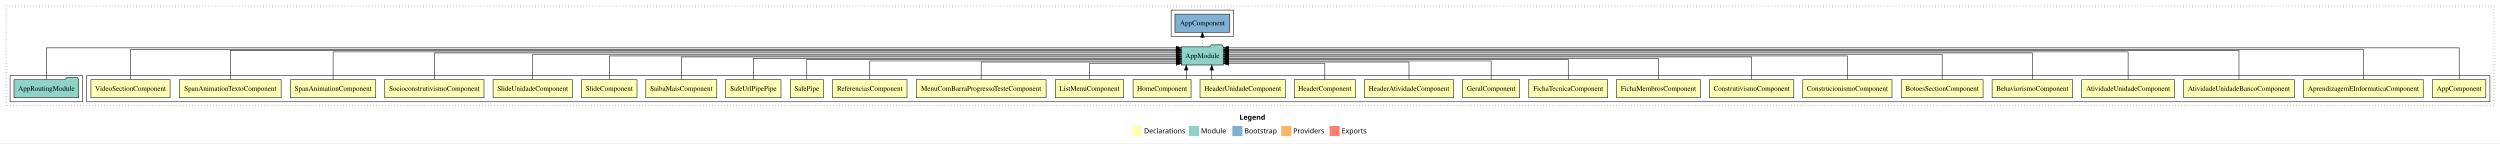
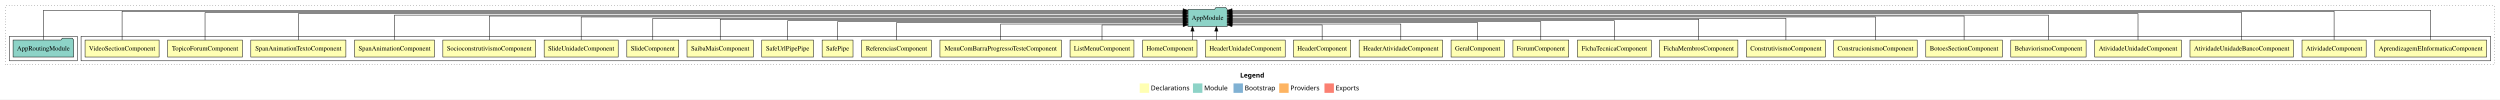
- <svg xmlns="http://www.w3.org/2000/svg" width="4961pt" height="284pt" viewBox="0.00 0.00 4961.00 284.00">
-   <g id="graph0" class="graph" transform="scale(1 1) rotate(0) translate(4 280)">
-     <polygon fill="white" stroke="transparent" points="-4,4 -4,-280 4957,-280 4957,4 -4,4" />
-     <text text-anchor="start" x="2455.51" y="-42.4" font-family="Times-12" font-weight="bold" font-size="14.00">Legend</text>
-     <polygon fill="#ffffb3" stroke="transparent" points="2242.5,-10 2242.5,-30 2262.5,-30 2262.5,-10 2242.5,-10" />
-     <text text-anchor="start" x="2266.13" y="-15.4" font-family="Times-12" font-size="14.00">  Declarations</text>
-     <polygon fill="#8dd3c7" stroke="transparent" points="2355.5,-10 2355.5,-30 2375.5,-30 2375.5,-10 2355.5,-10" />
-     <text text-anchor="start" x="2379.23" y="-15.4" font-family="Times-12" font-size="14.00">  Module</text>
-     <polygon fill="#80b1d3" stroke="transparent" points="2441.5,-10 2441.5,-30 2461.5,-30 2461.5,-10 2441.5,-10" />
-     <text text-anchor="start" x="2465.28" y="-15.4" font-family="Times-12" font-size="14.00">  Bootstrap</text>
-     <polygon fill="#fdb462" stroke="transparent" points="2538.5,-10 2538.5,-30 2558.5,-30 2558.5,-10 2538.5,-10" />
-     <text text-anchor="start" x="2562.17" y="-15.4" font-family="Times-12" font-size="14.00">  Providers</text>
-     <polygon fill="#fb8072" stroke="transparent" points="2634.5,-10 2634.5,-30 2654.5,-30 2654.5,-10 2634.5,-10" />
-     <text text-anchor="start" x="2658.23" y="-15.4" font-family="Times-12" font-size="14.00">  Exports</text>
+ <svg xmlns="http://www.w3.org/2000/svg" width="5304pt" height="211pt" viewBox="0.00 0.00 5304.00 211.00">
+   <g id="graph0" class="graph" transform="scale(1 1) rotate(0) translate(4 207)">
+     <polygon fill="white" stroke="transparent" points="-4,4 -4,-207 5300,-207 5300,4 -4,4" />
+     <text text-anchor="start" x="2627.01" y="-42.4" font-family="Times-12" font-weight="bold" font-size="14.00">Legend</text>
+     <polygon fill="#ffffb3" stroke="transparent" points="2414,-10 2414,-30 2434,-30 2434,-10 2414,-10" />
+     <text text-anchor="start" x="2437.63" y="-15.4" font-family="Times-12" font-size="14.00">  Declarations</text>
+     <polygon fill="#8dd3c7" stroke="transparent" points="2527,-10 2527,-30 2547,-30 2547,-10 2527,-10" />
+     <text text-anchor="start" x="2550.73" y="-15.4" font-family="Times-12" font-size="14.00">  Module</text>
+     <polygon fill="#80b1d3" stroke="transparent" points="2613,-10 2613,-30 2633,-30 2633,-10 2613,-10" />
+     <text text-anchor="start" x="2636.78" y="-15.4" font-family="Times-12" font-size="14.00">  Bootstrap</text>
+     <polygon fill="#fdb462" stroke="transparent" points="2710,-10 2710,-30 2730,-30 2730,-10 2710,-10" />
+     <text text-anchor="start" x="2733.67" y="-15.4" font-family="Times-12" font-size="14.00">  Providers</text>
+     <polygon fill="#fb8072" stroke="transparent" points="2806,-10 2806,-30 2826,-30 2826,-10 2806,-10" />
+     <text text-anchor="start" x="2829.73" y="-15.4" font-family="Times-12" font-size="14.00">  Exports</text>
    <g id="clust1" class="cluster">
-       <polygon fill="none" stroke="black" stroke-dasharray="1,5" points="8,-70 8,-268 4945,-268 4945,-70 8,-70" />
+       <polygon fill="none" stroke="black" stroke-dasharray="1,5" points="8,-70 8,-195 5288,-195 5288,-70 8,-70" />
    </g>
    <g id="clust2" class="cluster">
-       <polygon fill="none" stroke="black" points="168,-78 168,-130 4937,-130 4937,-78 168,-78" />
-     </g>
-     <g id="clust30" class="cluster">
+       <polygon fill="none" stroke="black" points="168,-78 168,-130 5280,-130 5280,-78 168,-78" />
+     </g>
+     <g id="clust32" class="cluster">
      <polygon fill="none" stroke="black" points="16,-78 16,-130 160,-130 160,-78 16,-78" />
    </g>
-     <g id="clust32" class="cluster">
-       <polygon fill="none" stroke="black" points="2320,-208 2320,-260 2444,-260 2444,-208 2320,-208" />
-     </g>
    <g id="node1" class="node">
-       <polygon fill="#ffffb3" stroke="black" points="4928.94,-122 4823.06,-122 4823.06,-86 4928.94,-86 4928.94,-122" />
-       <text text-anchor="middle" x="4876" y="-99.8" font-family="Times,serif" font-size="14.00">AppComponent</text>
+       <polygon fill="#ffffb3" stroke="black" points="5271.59,-122 5034.41,-122 5034.41,-86 5271.59,-86 5271.59,-122" />
+       <text text-anchor="middle" x="5153" y="-99.8" font-family="Times,serif" font-size="14.00">AprendizagemEInformaticaComponent</text>
+     </g>
+     <g id="node30" class="node">
+       <polygon fill="#8dd3c7" stroke="black" points="2599.66,-187 2596.66,-191 2575.66,-191 2572.66,-187 2516.34,-187 2516.34,-151 2599.66,-151 2599.66,-187" />
+       <text text-anchor="middle" x="2558" y="-164.8" font-family="Times,serif" font-size="14.00">AppModule</text>
+     </g>
+     <g id="edge1" class="edge">
+       <path fill="none" stroke="black" d="M5153,-122.38C5153,-146.28 5153,-185 5153,-185 5153,-185 2609.81,-185 2609.81,-185" />
+       <polygon fill="black" stroke="black" points="2609.81,-181.5 2599.81,-185 2609.81,-188.5 2609.81,-181.5" />
+     </g>
+     <g id="node2" class="node">
+       <polygon fill="#ffffb3" stroke="black" points="5016.04,-122 4879.96,-122 4879.96,-86 5016.04,-86 5016.04,-122" />
+       <text text-anchor="middle" x="4948" y="-99.8" font-family="Times,serif" font-size="14.00">AtividadeComponent</text>
+     </g>
+     <g id="edge2" class="edge">
+       <path fill="none" stroke="black" d="M4948,-122.32C4948,-145.66 4948,-183 4948,-183 4948,-183 2609.74,-183 2609.74,-183" />
+       <polygon fill="black" stroke="black" points="2609.74,-179.5 2599.74,-183 2609.74,-186.5 2609.74,-179.5" />
+     </g>
+     <g id="node3" class="node">
+       <polygon fill="#ffffb3" stroke="black" points="4861.73,-122 4642.27,-122 4642.27,-86 4861.73,-86 4861.73,-122" />
+       <text text-anchor="middle" x="4752" y="-99.8" font-family="Times,serif" font-size="14.00">AtividadeUnidadeBancoComponent</text>
+     </g>
+     <g id="edge3" class="edge">
+       <path fill="none" stroke="black" d="M4752,-122.01C4752,-144.49 4752,-180 4752,-180 4752,-180 2609.87,-180 2609.87,-180" />
+       <polygon fill="black" stroke="black" points="2609.87,-176.5 2599.87,-180 2609.87,-183.5 2609.87,-176.5" />
+     </g>
+     <g id="node4" class="node">
+       <polygon fill="#ffffb3" stroke="black" points="4623.97,-122 4440.03,-122 4440.03,-86 4623.97,-86 4623.97,-122" />
+       <text text-anchor="middle" x="4532" y="-99.8" font-family="Times,serif" font-size="14.00">AtividadeUnidadeComponent</text>
+     </g>
+     <g id="edge4" class="edge">
+       <path fill="none" stroke="black" d="M4532,-122.29C4532,-144.21 4532,-178 4532,-178 4532,-178 2609.69,-178 2609.69,-178" />
+       <polygon fill="black" stroke="black" points="2609.69,-174.5 2599.69,-178 2609.69,-181.5 2609.69,-174.5" />
+     </g>
+     <g id="node5" class="node">
+       <polygon fill="#ffffb3" stroke="black" points="4421.88,-122 4262.12,-122 4262.12,-86 4421.88,-86 4421.88,-122" />
+       <text text-anchor="middle" x="4342" y="-99.8" font-family="Times,serif" font-size="14.00">BehaviorismoComponent</text>
+     </g>
+     <g id="edge5" class="edge">
+       <path fill="none" stroke="black" d="M4342,-122.28C4342,-143.32 4342,-175 4342,-175 4342,-175 2609.9,-175 2609.9,-175" />
+       <polygon fill="black" stroke="black" points="2609.9,-171.5 2599.9,-175 2609.9,-178.5 2609.9,-171.5" />
+     </g>
+     <g id="node6" class="node">
+       <polygon fill="#ffffb3" stroke="black" points="4244.21,-122 4081.79,-122 4081.79,-86 4244.21,-86 4244.21,-122" />
+       <text text-anchor="middle" x="4163" y="-99.8" font-family="Times,serif" font-size="14.00">BotoesSectionComponent</text>
+     </g>
+     <g id="edge6" class="edge">
+       <path fill="none" stroke="black" d="M4163,-122.13C4163,-142.57 4163,-173 4163,-173 4163,-173 2609.7,-173 2609.7,-173" />
+       <polygon fill="black" stroke="black" points="2609.7,-169.5 2599.7,-173 2609.7,-176.5 2609.7,-169.5" />
+     </g>
+     <g id="node7" class="node">
+       <polygon fill="#ffffb3" stroke="black" points="4063.5,-122 3886.5,-122 3886.5,-86 4063.5,-86 4063.5,-122" />
+       <text text-anchor="middle" x="3975" y="-99.8" font-family="Times,serif" font-size="14.00">ConstrucionismoComponent</text>
+     </g>
+     <g id="edge7" class="edge">
+       <path fill="none" stroke="black" d="M3975,-122.31C3975,-142.15 3975,-171 3975,-171 3975,-171 2610.02,-171 2610.02,-171" />
+       <polygon fill="black" stroke="black" points="2610.02,-167.5 2600.02,-171 2610.02,-174.5 2610.02,-167.5" />
+     </g>
+     <g id="node8" class="node">
+       <polygon fill="#ffffb3" stroke="black" points="3868.67,-122 3701.33,-122 3701.33,-86 3868.67,-86 3868.67,-122" />
+       <text text-anchor="middle" x="3785" y="-99.8" font-family="Times,serif" font-size="14.00">ConstrutivismoComponent</text>
+     </g>
+     <g id="edge8" class="edge">
+       <path fill="none" stroke="black" d="M3785,-122.17C3785,-141.09 3785,-168 3785,-168 3785,-168 2609.88,-168 2609.88,-168" />
+       <polygon fill="black" stroke="black" points="2609.88,-164.5 2599.88,-168 2609.88,-171.5 2609.88,-164.5" />
+     </g>
+     <g id="node9" class="node">
+       <polygon fill="#ffffb3" stroke="black" points="3683.09,-122 3516.91,-122 3516.91,-86 3683.09,-86 3683.09,-122" />
+       <text text-anchor="middle" x="3600" y="-99.8" font-family="Times,serif" font-size="14.00">FichaMembrosComponent</text>
+     </g>
+     <g id="edge9" class="edge">
+       <path fill="none" stroke="black" d="M3600,-122.27C3600,-140.56 3600,-166 3600,-166 3600,-166 2609.81,-166 2609.81,-166" />
+       <polygon fill="black" stroke="black" points="2609.81,-162.5 2599.81,-166 2609.81,-169.5 2609.81,-162.5" />
+     </g>
+     <g id="node10" class="node">
+       <polygon fill="#ffffb3" stroke="black" points="3499.24,-122 3342.76,-122 3342.76,-86 3499.24,-86 3499.24,-122" />
+       <text text-anchor="middle" x="3421" y="-99.8" font-family="Times,serif" font-size="14.00">FichaTecnicaComponent</text>
+     </g>
+     <g id="edge10" class="edge">
+       <path fill="none" stroke="black" d="M3421,-122.02C3421,-139.37 3421,-163 3421,-163 3421,-163 2609.92,-163 2609.92,-163" />
+       <polygon fill="black" stroke="black" points="2609.92,-159.5 2599.92,-163 2609.92,-166.5 2609.92,-159.5" />
+     </g>
+     <g id="node11" class="node">
+       <polygon fill="#ffffb3" stroke="black" points="3324.17,-122 3205.83,-122 3205.83,-86 3324.17,-86 3324.17,-122" />
+       <text text-anchor="middle" x="3265" y="-99.8" font-family="Times,serif" font-size="14.00">ForumComponent</text>
+     </g>
+     <g id="edge11" class="edge">
+       <path fill="none" stroke="black" d="M3265,-122.04C3265,-138.73 3265,-161 3265,-161 3265,-161 2609.85,-161 2609.85,-161" />
+       <polygon fill="black" stroke="black" points="2609.85,-157.5 2599.85,-161 2609.85,-164.5 2609.85,-157.5" />
+     </g>
+     <g id="node12" class="node">
+       <polygon fill="#ffffb3" stroke="black" points="3187.42,-122 3074.58,-122 3074.58,-86 3187.42,-86 3187.42,-122" />
+       <text text-anchor="middle" x="3131" y="-99.8" font-family="Times,serif" font-size="14.00">GeralComponent</text>
+     </g>
+     <g id="edge12" class="edge">
+       <path fill="none" stroke="black" d="M3131,-122.01C3131,-138.05 3131,-159 3131,-159 3131,-159 2609.67,-159 2609.67,-159" />
+       <polygon fill="black" stroke="black" points="2609.67,-155.5 2599.67,-159 2609.67,-162.5 2609.67,-155.5" />
+     </g>
+     <g id="node13" class="node">
+       <polygon fill="#ffffb3" stroke="black" points="3056.45,-122 2879.55,-122 2879.55,-86 3056.45,-86 3056.45,-122" />
+       <text text-anchor="middle" x="2968" y="-99.8" font-family="Times,serif" font-size="14.00">HeaderAtividadeComponent</text>
+     </g>
+     <g id="edge13" class="edge">
+       <path fill="none" stroke="black" d="M2968,-122.19C2968,-137.18 2968,-156 2968,-156 2968,-156 2609.95,-156 2609.95,-156" />
+       <polygon fill="black" stroke="black" points="2609.95,-152.5 2599.95,-156 2609.95,-159.5 2609.95,-152.5" />
+     </g>
+     <g id="node14" class="node">
+       <polygon fill="#ffffb3" stroke="black" points="2861.74,-122 2740.26,-122 2740.26,-86 2861.74,-86 2861.74,-122" />
+       <text text-anchor="middle" x="2801" y="-99.8" font-family="Times,serif" font-size="14.00">HeaderComponent</text>
+     </g>
+     <g id="edge14" class="edge">
+       <path fill="none" stroke="black" d="M2801,-122.05C2801,-136.37 2801,-154 2801,-154 2801,-154 2609.77,-154 2609.77,-154" />
+       <polygon fill="black" stroke="black" points="2609.77,-150.5 2599.77,-154 2609.77,-157.5 2609.77,-150.5" />
+     </g>
+     <g id="node15" class="node">
+       <polygon fill="#ffffb3" stroke="black" points="2722.67,-122 2553.33,-122 2553.33,-86 2722.67,-86 2722.67,-122" />
+       <text text-anchor="middle" x="2638" y="-99.8" font-family="Times,serif" font-size="14.00">HeaderUnidadeComponent</text>
+     </g>
+     <g id="edge15" class="edge">
+       <path fill="none" stroke="black" d="M2576.62,-122.11C2576.62,-122.11 2576.62,-140.99 2576.62,-140.99" />
+       <polygon fill="black" stroke="black" points="2573.12,-140.99 2576.62,-150.99 2580.12,-140.99 2573.12,-140.99" />
+     </g>
+     <g id="node16" class="node">
+       <polygon fill="#ffffb3" stroke="black" points="2535.55,-122 2420.45,-122 2420.45,-86 2535.55,-86 2535.55,-122" />
+       <text text-anchor="middle" x="2478" y="-99.8" font-family="Times,serif" font-size="14.00">HomeComponent</text>
+     </g>
+     <g id="edge16" class="edge">
+       <path fill="none" stroke="black" d="M2525.97,-122.11C2525.97,-122.11 2525.97,-140.99 2525.97,-140.99" />
+       <polygon fill="black" stroke="black" points="2522.47,-140.99 2525.97,-150.99 2529.47,-140.99 2522.47,-140.99" />
+     </g>
+     <g id="node17" class="node">
+       <polygon fill="#ffffb3" stroke="black" points="2401.77,-122 2266.23,-122 2266.23,-86 2401.77,-86 2401.77,-122" />
+       <text text-anchor="middle" x="2334" y="-99.8" font-family="Times,serif" font-size="14.00">ListMenuComponent</text>
+     </g>
+     <g id="edge17" class="edge">
+       <path fill="none" stroke="black" d="M2334,-122.05C2334,-136.37 2334,-154 2334,-154 2334,-154 2506.13,-154 2506.13,-154" />
+       <polygon fill="black" stroke="black" points="2506.13,-157.5 2516.13,-154 2506.13,-150.5 2506.13,-157.5" />
+     </g>
+     <g id="node18" class="node">
+       <polygon fill="#ffffb3" stroke="black" points="2247.83,-122 1990.17,-122 1990.17,-86 2247.83,-86 2247.83,-122" />
+       <text text-anchor="middle" x="2119" y="-99.8" font-family="Times,serif" font-size="14.00">MenuComBarraProgressoTesteComponent</text>
+     </g>
+     <g id="edge18" class="edge">
+       <path fill="none" stroke="black" d="M2119,-122.19C2119,-137.18 2119,-156 2119,-156 2119,-156 2506.3,-156 2506.3,-156" />
+       <polygon fill="black" stroke="black" points="2506.3,-159.5 2516.3,-156 2506.3,-152.5 2506.3,-159.5" />
+     </g>
+     <g id="node19" class="node">
+       <polygon fill="#ffffb3" stroke="black" points="1971.9,-122 1824.1,-122 1824.1,-86 1971.9,-86 1971.9,-122" />
+       <text text-anchor="middle" x="1898" y="-99.8" font-family="Times,serif" font-size="14.00">ReferenciasComponent</text>
+     </g>
+     <g id="edge19" class="edge">
+       <path fill="none" stroke="black" d="M1898,-122.01C1898,-138.05 1898,-159 1898,-159 1898,-159 2506.21,-159 2506.21,-159" />
+       <polygon fill="black" stroke="black" points="2506.21,-162.5 2516.21,-159 2506.21,-155.5 2506.21,-162.5" />
+     </g>
+     <g id="node20" class="node">
+       <polygon fill="#ffffb3" stroke="black" points="1805.76,-122 1740.24,-122 1740.24,-86 1805.76,-86 1805.76,-122" />
+       <text text-anchor="middle" x="1773" y="-99.8" font-family="Times,serif" font-size="14.00">SafePipe</text>
+     </g>
+     <g id="edge20" class="edge">
+       <path fill="none" stroke="black" d="M1773,-122.04C1773,-138.73 1773,-161 1773,-161 1773,-161 2506.07,-161 2506.07,-161" />
+       <polygon fill="black" stroke="black" points="2506.07,-164.5 2516.07,-161 2506.07,-157.5 2506.07,-164.5" />
+     </g>
+     <g id="node21" class="node">
+       <polygon fill="#ffffb3" stroke="black" points="1721.81,-122 1612.19,-122 1612.19,-86 1721.81,-86 1721.81,-122" />
+       <text text-anchor="middle" x="1667" y="-99.8" font-family="Times,serif" font-size="14.00">SafeUrlPipePipe</text>
+     </g>
+     <g id="edge21" class="edge">
+       <path fill="none" stroke="black" d="M1667,-122.02C1667,-139.37 1667,-163 1667,-163 1667,-163 2506.22,-163 2506.22,-163" />
+       <polygon fill="black" stroke="black" points="2506.22,-166.5 2516.22,-163 2506.22,-159.5 2506.22,-166.5" />
+     </g>
+     <g id="node22" class="node">
+       <polygon fill="#ffffb3" stroke="black" points="1594.43,-122 1453.57,-122 1453.57,-86 1594.43,-86 1594.43,-122" />
+       <text text-anchor="middle" x="1524" y="-99.8" font-family="Times,serif" font-size="14.00">SaibaMaisComponent</text>
+     </g>
+     <g id="edge22" class="edge">
+       <path fill="none" stroke="black" d="M1524,-122.27C1524,-140.56 1524,-166 1524,-166 1524,-166 2506.19,-166 2506.19,-166" />
+       <polygon fill="black" stroke="black" points="2506.19,-169.5 2516.19,-166 2506.19,-162.5 2506.19,-169.5" />
+     </g>
+     <g id="node23" class="node">
+       <polygon fill="#ffffb3" stroke="black" points="1436.11,-122 1325.89,-122 1325.89,-86 1436.11,-86 1436.11,-122" />
+       <text text-anchor="middle" x="1381" y="-99.8" font-family="Times,serif" font-size="14.00">SlideComponent</text>
+     </g>
+     <g id="edge23" class="edge">
+       <path fill="none" stroke="black" d="M1381,-122.17C1381,-141.09 1381,-168 1381,-168 1381,-168 2506.11,-168 2506.11,-168" />
+       <polygon fill="black" stroke="black" points="2506.11,-171.5 2516.11,-168 2506.11,-164.5 2506.11,-171.5" />
+     </g>
+     <g id="node24" class="node">
+       <polygon fill="#ffffb3" stroke="black" points="1307.54,-122 1150.46,-122 1150.46,-86 1307.54,-86 1307.54,-122" />
+       <text text-anchor="middle" x="1229" y="-99.8" font-family="Times,serif" font-size="14.00">SlideUnidadeComponent</text>
+     </g>
+     <g id="edge24" class="edge">
+       <path fill="none" stroke="black" d="M1229,-122.31C1229,-142.15 1229,-171 1229,-171 1229,-171 2506.03,-171 2506.03,-171" />
+       <polygon fill="black" stroke="black" points="2506.03,-174.5 2516.03,-171 2506.03,-167.5 2506.03,-174.5" />
+     </g>
+     <g id="node25" class="node">
+       <polygon fill="#ffffb3" stroke="black" points="1132.44,-122 935.56,-122 935.56,-86 1132.44,-86 1132.44,-122" />
+       <text text-anchor="middle" x="1034" y="-99.8" font-family="Times,serif" font-size="14.00">SocioconstrutivismoComponent</text>
+     </g>
+     <g id="edge25" class="edge">
+       <path fill="none" stroke="black" d="M1034,-122.13C1034,-142.57 1034,-173 1034,-173 1034,-173 2506.05,-173 2506.05,-173" />
+       <polygon fill="black" stroke="black" points="2506.05,-176.5 2516.05,-173 2506.05,-169.5 2506.05,-176.5" />
+     </g>
+     <g id="node26" class="node">
+       <polygon fill="#ffffb3" stroke="black" points="917.71,-122 748.29,-122 748.29,-86 917.71,-86 917.71,-122" />
+       <text text-anchor="middle" x="833" y="-99.8" font-family="Times,serif" font-size="14.00">SpanAnimationComponent</text>
+     </g>
+     <g id="edge26" class="edge">
+       <path fill="none" stroke="black" d="M833,-122.28C833,-143.32 833,-175 833,-175 833,-175 2506.21,-175 2506.21,-175" />
+       <polygon fill="black" stroke="black" points="2506.21,-178.5 2516.21,-175 2506.21,-171.5 2506.21,-178.5" />
+     </g>
+     <g id="node27" class="node">
+       <polygon fill="#ffffb3" stroke="black" points="729.87,-122 528.13,-122 528.13,-86 729.87,-86 729.87,-122" />
+       <text text-anchor="middle" x="629" y="-99.8" font-family="Times,serif" font-size="14.00">SpanAnimationTextoComponent</text>
+     </g>
+     <g id="edge27" class="edge">
+       <path fill="none" stroke="black" d="M629,-122.29C629,-144.21 629,-178 629,-178 629,-178 2505.92,-178 2505.92,-178" />
+       <polygon fill="black" stroke="black" points="2505.92,-181.5 2515.92,-178 2505.92,-174.5 2505.92,-181.5" />
    </g>
    <g id="node28" class="node">
-       <polygon fill="#8dd3c7" stroke="black" points="2423.66,-187 2420.66,-191 2399.66,-191 2396.66,-187 2340.34,-187 2340.34,-151 2423.66,-151 2423.66,-187" />
-       <text text-anchor="middle" x="2382" y="-164.8" font-family="Times,serif" font-size="14.00">AppModule</text>
-     </g>
-     <g id="edge1" class="edge">
-       <path fill="none" stroke="black" d="M4876,-122.38C4876,-146.28 4876,-185 4876,-185 4876,-185 2433.72,-185 2433.72,-185" />
-       <polygon fill="black" stroke="black" points="2433.72,-181.5 2423.72,-185 2433.72,-188.5 2433.72,-181.5" />
-     </g>
-     <g id="node2" class="node">
-       <polygon fill="#ffffb3" stroke="black" points="4804.59,-122 4567.41,-122 4567.41,-86 4804.59,-86 4804.59,-122" />
-       <text text-anchor="middle" x="4686" y="-99.8" font-family="Times,serif" font-size="14.00">AprendizagemEInformaticaComponent</text>
-     </g>
-     <g id="edge2" class="edge">
-       <path fill="none" stroke="black" d="M4686,-122.09C4686,-145.13 4686,-182 4686,-182 4686,-182 2433.96,-182 2433.96,-182" />
-       <polygon fill="black" stroke="black" points="2433.96,-178.5 2423.96,-182 2433.96,-185.5 2433.96,-178.5" />
-     </g>
-     <g id="node3" class="node">
-       <polygon fill="#ffffb3" stroke="black" points="4548.73,-122 4329.27,-122 4329.27,-86 4548.73,-86 4548.73,-122" />
-       <text text-anchor="middle" x="4439" y="-99.8" font-family="Times,serif" font-size="14.00">AtividadeUnidadeBancoComponent</text>
-     </g>
-     <g id="edge3" class="edge">
-       <path fill="none" stroke="black" d="M4439,-122.01C4439,-144.49 4439,-180 4439,-180 4439,-180 2434.02,-180 2434.02,-180" />
-       <polygon fill="black" stroke="black" points="2434.02,-176.5 2424.02,-180 2434.02,-183.5 2434.02,-176.5" />
-     </g>
-     <g id="node4" class="node">
-       <polygon fill="#ffffb3" stroke="black" points="4310.97,-122 4127.03,-122 4127.03,-86 4310.97,-86 4310.97,-122" />
-       <text text-anchor="middle" x="4219" y="-99.8" font-family="Times,serif" font-size="14.00">AtividadeUnidadeComponent</text>
-     </g>
-     <g id="edge4" class="edge">
-       <path fill="none" stroke="black" d="M4219,-122.04C4219,-143.66 4219,-177 4219,-177 4219,-177 2433.82,-177 2433.82,-177" />
-       <polygon fill="black" stroke="black" points="2433.82,-173.5 2423.82,-177 2433.82,-180.5 2433.82,-173.5" />
-     </g>
-     <g id="node5" class="node">
-       <polygon fill="#ffffb3" stroke="black" points="4108.88,-122 3949.12,-122 3949.12,-86 4108.88,-86 4108.88,-122" />
-       <text text-anchor="middle" x="4029" y="-99.8" font-family="Times,serif" font-size="14.00">BehaviorismoComponent</text>
-     </g>
-     <g id="edge5" class="edge">
-       <path fill="none" stroke="black" d="M4029,-122.28C4029,-143.32 4029,-175 4029,-175 4029,-175 2433.95,-175 2433.95,-175" />
-       <polygon fill="black" stroke="black" points="2433.95,-171.5 2423.95,-175 2433.95,-178.5 2433.95,-171.5" />
-     </g>
-     <g id="node6" class="node">
-       <polygon fill="#ffffb3" stroke="black" points="3931.21,-122 3768.79,-122 3768.79,-86 3931.21,-86 3931.21,-122" />
-       <text text-anchor="middle" x="3850" y="-99.8" font-family="Times,serif" font-size="14.00">BotoesSectionComponent</text>
-     </g>
-     <g id="edge6" class="edge">
-       <path fill="none" stroke="black" d="M3850,-122.22C3850,-142.37 3850,-172 3850,-172 3850,-172 2433.96,-172 2433.96,-172" />
-       <polygon fill="black" stroke="black" points="2433.96,-168.5 2423.96,-172 2433.96,-175.5 2433.96,-168.5" />
-     </g>
-     <g id="node7" class="node">
-       <polygon fill="#ffffb3" stroke="black" points="3750.5,-122 3573.5,-122 3573.5,-86 3750.5,-86 3750.5,-122" />
-       <text text-anchor="middle" x="3662" y="-99.8" font-family="Times,serif" font-size="14.00">ConstrucionismoComponent</text>
-     </g>
-     <g id="edge7" class="edge">
-       <path fill="none" stroke="black" d="M3662,-122.11C3662,-141.34 3662,-169 3662,-169 3662,-169 2433.86,-169 2433.86,-169" />
-       <polygon fill="black" stroke="black" points="2433.86,-165.5 2423.86,-169 2433.86,-172.5 2433.86,-165.5" />
-     </g>
-     <g id="node8" class="node">
-       <polygon fill="#ffffb3" stroke="black" points="3555.67,-122 3388.33,-122 3388.33,-86 3555.67,-86 3555.67,-122" />
-       <text text-anchor="middle" x="3472" y="-99.8" font-family="Times,serif" font-size="14.00">ConstrutivismoComponent</text>
-     </g>
-     <g id="edge8" class="edge">
-       <path fill="none" stroke="black" d="M3472,-122.22C3472,-140.83 3472,-167 3472,-167 3472,-167 2433.73,-167 2433.73,-167" />
-       <polygon fill="black" stroke="black" points="2433.73,-163.5 2423.73,-167 2433.73,-170.5 2433.73,-163.5" />
-     </g>
-     <g id="node9" class="node">
-       <polygon fill="#ffffb3" stroke="black" points="3370.09,-122 3203.91,-122 3203.91,-86 3370.09,-86 3370.09,-122" />
-       <text text-anchor="middle" x="3287" y="-99.8" font-family="Times,serif" font-size="14.00">FichaMembrosComponent</text>
-     </g>
-     <g id="edge9" class="edge">
-       <path fill="none" stroke="black" d="M3287,-122C3287,-139.68 3287,-164 3287,-164 3287,-164 2433.83,-164 2433.83,-164" />
-       <polygon fill="black" stroke="black" points="2433.84,-160.5 2423.83,-164 2433.83,-167.5 2433.84,-160.5" />
-     </g>
-     <g id="node10" class="node">
-       <polygon fill="#ffffb3" stroke="black" points="3186.24,-122 3029.76,-122 3029.76,-86 3186.24,-86 3186.24,-122" />
-       <text text-anchor="middle" x="3108" y="-99.8" font-family="Times,serif" font-size="14.00">FichaTecnicaComponent</text>
-     </g>
-     <g id="edge10" class="edge">
-       <path fill="none" stroke="black" d="M3108,-122.03C3108,-139.06 3108,-162 3108,-162 3108,-162 2433.91,-162 2433.91,-162" />
-       <polygon fill="black" stroke="black" points="2433.91,-158.5 2423.91,-162 2433.91,-165.5 2433.91,-158.5" />
-     </g>
-     <g id="node11" class="node">
-       <polygon fill="#ffffb3" stroke="black" points="3011.42,-122 2898.58,-122 2898.58,-86 3011.42,-86 3011.42,-122" />
-       <text text-anchor="middle" x="2955" y="-99.8" font-family="Times,serif" font-size="14.00">GeralComponent</text>
-     </g>
-     <g id="edge11" class="edge">
-       <path fill="none" stroke="black" d="M2955,-122.01C2955,-138.05 2955,-159 2955,-159 2955,-159 2433.67,-159 2433.67,-159" />
-       <polygon fill="black" stroke="black" points="2433.67,-155.5 2423.67,-159 2433.67,-162.5 2433.67,-155.5" />
-     </g>
-     <g id="node12" class="node">
-       <polygon fill="#ffffb3" stroke="black" points="2880.45,-122 2703.55,-122 2703.55,-86 2880.45,-86 2880.45,-122" />
-       <text text-anchor="middle" x="2792" y="-99.8" font-family="Times,serif" font-size="14.00">HeaderAtividadeComponent</text>
-     </g>
-     <g id="edge12" class="edge">
-       <path fill="none" stroke="black" d="M2792,-122.24C2792,-137.57 2792,-157 2792,-157 2792,-157 2433.95,-157 2433.95,-157" />
-       <polygon fill="black" stroke="black" points="2433.95,-153.5 2423.95,-157 2433.95,-160.5 2433.95,-153.5" />
-     </g>
-     <g id="node13" class="node">
-       <polygon fill="#ffffb3" stroke="black" points="2685.74,-122 2564.26,-122 2564.26,-86 2685.74,-86 2685.74,-122" />
-       <text text-anchor="middle" x="2625" y="-99.8" font-family="Times,serif" font-size="14.00">HeaderComponent</text>
-     </g>
-     <g id="edge13" class="edge">
-       <path fill="none" stroke="black" d="M2625,-122.05C2625,-136.37 2625,-154 2625,-154 2625,-154 2433.77,-154 2433.77,-154" />
-       <polygon fill="black" stroke="black" points="2433.77,-150.5 2423.77,-154 2433.77,-157.5 2433.77,-150.5" />
-     </g>
-     <g id="node14" class="node">
-       <polygon fill="#ffffb3" stroke="black" points="2546.67,-122 2377.33,-122 2377.33,-86 2546.67,-86 2546.67,-122" />
-       <text text-anchor="middle" x="2462" y="-99.8" font-family="Times,serif" font-size="14.00">HeaderUnidadeComponent</text>
-     </g>
-     <g id="edge14" class="edge">
-       <path fill="none" stroke="black" d="M2400.62,-122.11C2400.62,-122.11 2400.62,-140.99 2400.62,-140.99" />
-       <polygon fill="black" stroke="black" points="2397.12,-140.99 2400.62,-150.99 2404.12,-140.99 2397.12,-140.99" />
-     </g>
-     <g id="node15" class="node">
-       <polygon fill="#ffffb3" stroke="black" points="2359.55,-122 2244.45,-122 2244.45,-86 2359.55,-86 2359.55,-122" />
-       <text text-anchor="middle" x="2302" y="-99.8" font-family="Times,serif" font-size="14.00">HomeComponent</text>
-     </g>
-     <g id="edge15" class="edge">
-       <path fill="none" stroke="black" d="M2349.97,-122.11C2349.97,-122.11 2349.97,-140.99 2349.97,-140.99" />
-       <polygon fill="black" stroke="black" points="2346.47,-140.99 2349.97,-150.99 2353.47,-140.99 2346.47,-140.99" />
-     </g>
-     <g id="node16" class="node">
-       <polygon fill="#ffffb3" stroke="black" points="2225.77,-122 2090.23,-122 2090.23,-86 2225.77,-86 2225.77,-122" />
-       <text text-anchor="middle" x="2158" y="-99.8" font-family="Times,serif" font-size="14.00">ListMenuComponent</text>
-     </g>
-     <g id="edge16" class="edge">
-       <path fill="none" stroke="black" d="M2158,-122.05C2158,-136.37 2158,-154 2158,-154 2158,-154 2330.13,-154 2330.13,-154" />
-       <polygon fill="black" stroke="black" points="2330.13,-157.5 2340.13,-154 2330.13,-150.5 2330.13,-157.5" />
-     </g>
-     <g id="node17" class="node">
-       <polygon fill="#ffffb3" stroke="black" points="2071.83,-122 1814.17,-122 1814.17,-86 2071.83,-86 2071.83,-122" />
-       <text text-anchor="middle" x="1943" y="-99.8" font-family="Times,serif" font-size="14.00">MenuComBarraProgressoTesteComponent</text>
-     </g>
-     <g id="edge17" class="edge">
-       <path fill="none" stroke="black" d="M1943,-122.24C1943,-137.57 1943,-157 1943,-157 1943,-157 2330.3,-157 2330.3,-157" />
-       <polygon fill="black" stroke="black" points="2330.3,-160.5 2340.3,-157 2330.3,-153.5 2330.3,-160.5" />
-     </g>
-     <g id="node18" class="node">
-       <polygon fill="#ffffb3" stroke="black" points="1795.9,-122 1648.1,-122 1648.1,-86 1795.9,-86 1795.9,-122" />
-       <text text-anchor="middle" x="1722" y="-99.8" font-family="Times,serif" font-size="14.00">ReferenciasComponent</text>
-     </g>
-     <g id="edge18" class="edge">
-       <path fill="none" stroke="black" d="M1722,-122.01C1722,-138.05 1722,-159 1722,-159 1722,-159 2330.21,-159 2330.21,-159" />
-       <polygon fill="black" stroke="black" points="2330.21,-162.5 2340.21,-159 2330.21,-155.5 2330.21,-162.5" />
-     </g>
-     <g id="node19" class="node">
-       <polygon fill="#ffffb3" stroke="black" points="1629.76,-122 1564.24,-122 1564.24,-86 1629.76,-86 1629.76,-122" />
-       <text text-anchor="middle" x="1597" y="-99.8" font-family="Times,serif" font-size="14.00">SafePipe</text>
-     </g>
-     <g id="edge19" class="edge">
-       <path fill="none" stroke="black" d="M1597,-122.03C1597,-139.06 1597,-162 1597,-162 1597,-162 2330.07,-162 2330.07,-162" />
-       <polygon fill="black" stroke="black" points="2330.07,-165.5 2340.07,-162 2330.07,-158.5 2330.07,-165.5" />
-     </g>
-     <g id="node20" class="node">
-       <polygon fill="#ffffb3" stroke="black" points="1545.81,-122 1436.19,-122 1436.19,-86 1545.81,-86 1545.81,-122" />
-       <text text-anchor="middle" x="1491" y="-99.8" font-family="Times,serif" font-size="14.00">SafeUrlPipePipe</text>
-     </g>
-     <g id="edge20" class="edge">
-       <path fill="none" stroke="black" d="M1491,-122C1491,-139.68 1491,-164 1491,-164 1491,-164 2330.22,-164 2330.22,-164" />
-       <polygon fill="black" stroke="black" points="2330.22,-167.5 2340.22,-164 2330.22,-160.5 2330.22,-167.5" />
-     </g>
-     <g id="node21" class="node">
-       <polygon fill="#ffffb3" stroke="black" points="1418.43,-122 1277.57,-122 1277.57,-86 1418.43,-86 1418.43,-122" />
-       <text text-anchor="middle" x="1348" y="-99.8" font-family="Times,serif" font-size="14.00">SaibaMaisComponent</text>
-     </g>
-     <g id="edge21" class="edge">
-       <path fill="none" stroke="black" d="M1348,-122.22C1348,-140.83 1348,-167 1348,-167 1348,-167 2330.19,-167 2330.19,-167" />
-       <polygon fill="black" stroke="black" points="2330.19,-170.5 2340.19,-167 2330.19,-163.5 2330.19,-170.5" />
-     </g>
-     <g id="node22" class="node">
-       <polygon fill="#ffffb3" stroke="black" points="1260.11,-122 1149.89,-122 1149.89,-86 1260.11,-86 1260.11,-122" />
-       <text text-anchor="middle" x="1205" y="-99.8" font-family="Times,serif" font-size="14.00">SlideComponent</text>
-     </g>
-     <g id="edge22" class="edge">
-       <path fill="none" stroke="black" d="M1205,-122.11C1205,-141.34 1205,-169 1205,-169 1205,-169 2330.11,-169 2330.11,-169" />
-       <polygon fill="black" stroke="black" points="2330.11,-172.5 2340.11,-169 2330.11,-165.5 2330.11,-172.5" />
-     </g>
-     <g id="node23" class="node">
-       <polygon fill="#ffffb3" stroke="black" points="1131.54,-122 974.46,-122 974.46,-86 1131.54,-86 1131.54,-122" />
-       <text text-anchor="middle" x="1053" y="-99.8" font-family="Times,serif" font-size="14.00">SlideUnidadeComponent</text>
-     </g>
-     <g id="edge23" class="edge">
-       <path fill="none" stroke="black" d="M1053,-122.22C1053,-142.37 1053,-172 1053,-172 1053,-172 2330.03,-172 2330.03,-172" />
-       <polygon fill="black" stroke="black" points="2330.03,-175.5 2340.03,-172 2330.03,-168.5 2330.03,-175.5" />
-     </g>
-     <g id="node24" class="node">
-       <polygon fill="#ffffb3" stroke="black" points="956.44,-122 759.56,-122 759.56,-86 956.44,-86 956.44,-122" />
-       <text text-anchor="middle" x="858" y="-99.8" font-family="Times,serif" font-size="14.00">SocioconstrutivismoComponent</text>
-     </g>
-     <g id="edge24" class="edge">
-       <path fill="none" stroke="black" d="M858,-122.28C858,-143.32 858,-175 858,-175 858,-175 2330.05,-175 2330.05,-175" />
-       <polygon fill="black" stroke="black" points="2330.05,-178.5 2340.05,-175 2330.05,-171.5 2330.05,-178.5" />
-     </g>
-     <g id="node25" class="node">
-       <polygon fill="#ffffb3" stroke="black" points="741.71,-122 572.29,-122 572.29,-86 741.71,-86 741.71,-122" />
-       <text text-anchor="middle" x="657" y="-99.8" font-family="Times,serif" font-size="14.00">SpanAnimationComponent</text>
-     </g>
-     <g id="edge25" class="edge">
-       <path fill="none" stroke="black" d="M657,-122.04C657,-143.66 657,-177 657,-177 657,-177 2330.21,-177 2330.21,-177" />
-       <polygon fill="black" stroke="black" points="2330.21,-180.5 2340.21,-177 2330.21,-173.5 2330.21,-180.5" />
-     </g>
-     <g id="node26" class="node">
-       <polygon fill="#ffffb3" stroke="black" points="553.87,-122 352.13,-122 352.13,-86 553.87,-86 553.87,-122" />
-       <text text-anchor="middle" x="453" y="-99.8" font-family="Times,serif" font-size="14.00">SpanAnimationTextoComponent</text>
-     </g>
-     <g id="edge26" class="edge">
-       <path fill="none" stroke="black" d="M453,-122.01C453,-144.49 453,-180 453,-180 453,-180 2329.92,-180 2329.92,-180" />
-       <polygon fill="black" stroke="black" points="2329.92,-183.5 2339.92,-180 2329.92,-176.5 2329.92,-183.5" />
-     </g>
-     <g id="node27" class="node">
+       <polygon fill="#ffffb3" stroke="black" points="510.32,-122 351.68,-122 351.68,-86 510.32,-86 510.32,-122" />
+       <text text-anchor="middle" x="431" y="-99.8" font-family="Times,serif" font-size="14.00">TopicoForumComponent</text>
+     </g>
+     <g id="edge28" class="edge">
+       <path fill="none" stroke="black" d="M431,-122.01C431,-144.49 431,-180 431,-180 431,-180 2505.99,-180 2505.99,-180" />
+       <polygon fill="black" stroke="black" points="2505.99,-183.5 2515.99,-180 2505.99,-176.5 2505.99,-183.5" />
+     </g>
+     <g id="node29" class="node">
      <polygon fill="#ffffb3" stroke="black" points="333.54,-122 176.46,-122 176.46,-86 333.54,-86 333.54,-122" />
      <text text-anchor="middle" x="255" y="-99.8" font-family="Times,serif" font-size="14.00">VideoSectionComponent</text>
    </g>
-     <g id="edge27" class="edge">
-       <path fill="none" stroke="black" d="M255,-122.09C255,-145.13 255,-182 255,-182 255,-182 2329.99,-182 2329.99,-182" />
-       <polygon fill="black" stroke="black" points="2329.99,-185.5 2339.99,-182 2329.99,-178.5 2329.99,-185.5" />
-     </g>
-     <g id="node30" class="node">
-       <polygon fill="#80b1d3" stroke="black" points="2436.44,-252 2327.56,-252 2327.56,-216 2436.44,-216 2436.44,-252" />
-       <text text-anchor="middle" x="2382" y="-229.8" font-family="Times,serif" font-size="14.00">AppComponent </text>
-     </g>
    <g id="edge29" class="edge">
-       <path fill="none" stroke="black" stroke-dasharray="1,5" d="M2382,-187.11C2382,-187.11 2382,-205.99 2382,-205.99" />
-       <polygon fill="black" stroke="black" points="2378.5,-205.99 2382,-215.99 2385.5,-205.99 2378.5,-205.99" />
-     </g>
-     <g id="node29" class="node">
+       <path fill="none" stroke="black" d="M255,-122.32C255,-145.66 255,-183 255,-183 255,-183 2506.06,-183 2506.06,-183" />
+       <polygon fill="black" stroke="black" points="2506.06,-186.5 2516.06,-183 2506.06,-179.5 2506.06,-186.5" />
+     </g>
+     <g id="node31" class="node">
      <polygon fill="#8dd3c7" stroke="black" points="152.27,-122 149.27,-126 128.27,-126 125.27,-122 23.73,-122 23.73,-86 152.27,-86 152.27,-122" />
      <text text-anchor="middle" x="88" y="-99.8" font-family="Times,serif" font-size="14.00">AppRoutingModule</text>
    </g>
-     <g id="edge28" class="edge">
-       <path fill="none" stroke="black" d="M88,-122.38C88,-146.28 88,-185 88,-185 88,-185 2330.23,-185 2330.23,-185" />
-       <polygon fill="black" stroke="black" points="2330.23,-188.5 2340.23,-185 2330.23,-181.5 2330.23,-188.5" />
+     <g id="edge30" class="edge">
+       <path fill="none" stroke="black" d="M88,-122.38C88,-146.28 88,-185 88,-185 88,-185 2506.16,-185 2506.16,-185" />
+       <polygon fill="black" stroke="black" points="2506.16,-188.5 2516.16,-185 2506.16,-181.5 2506.16,-188.5" />
    </g>
  </g>
</svg>
